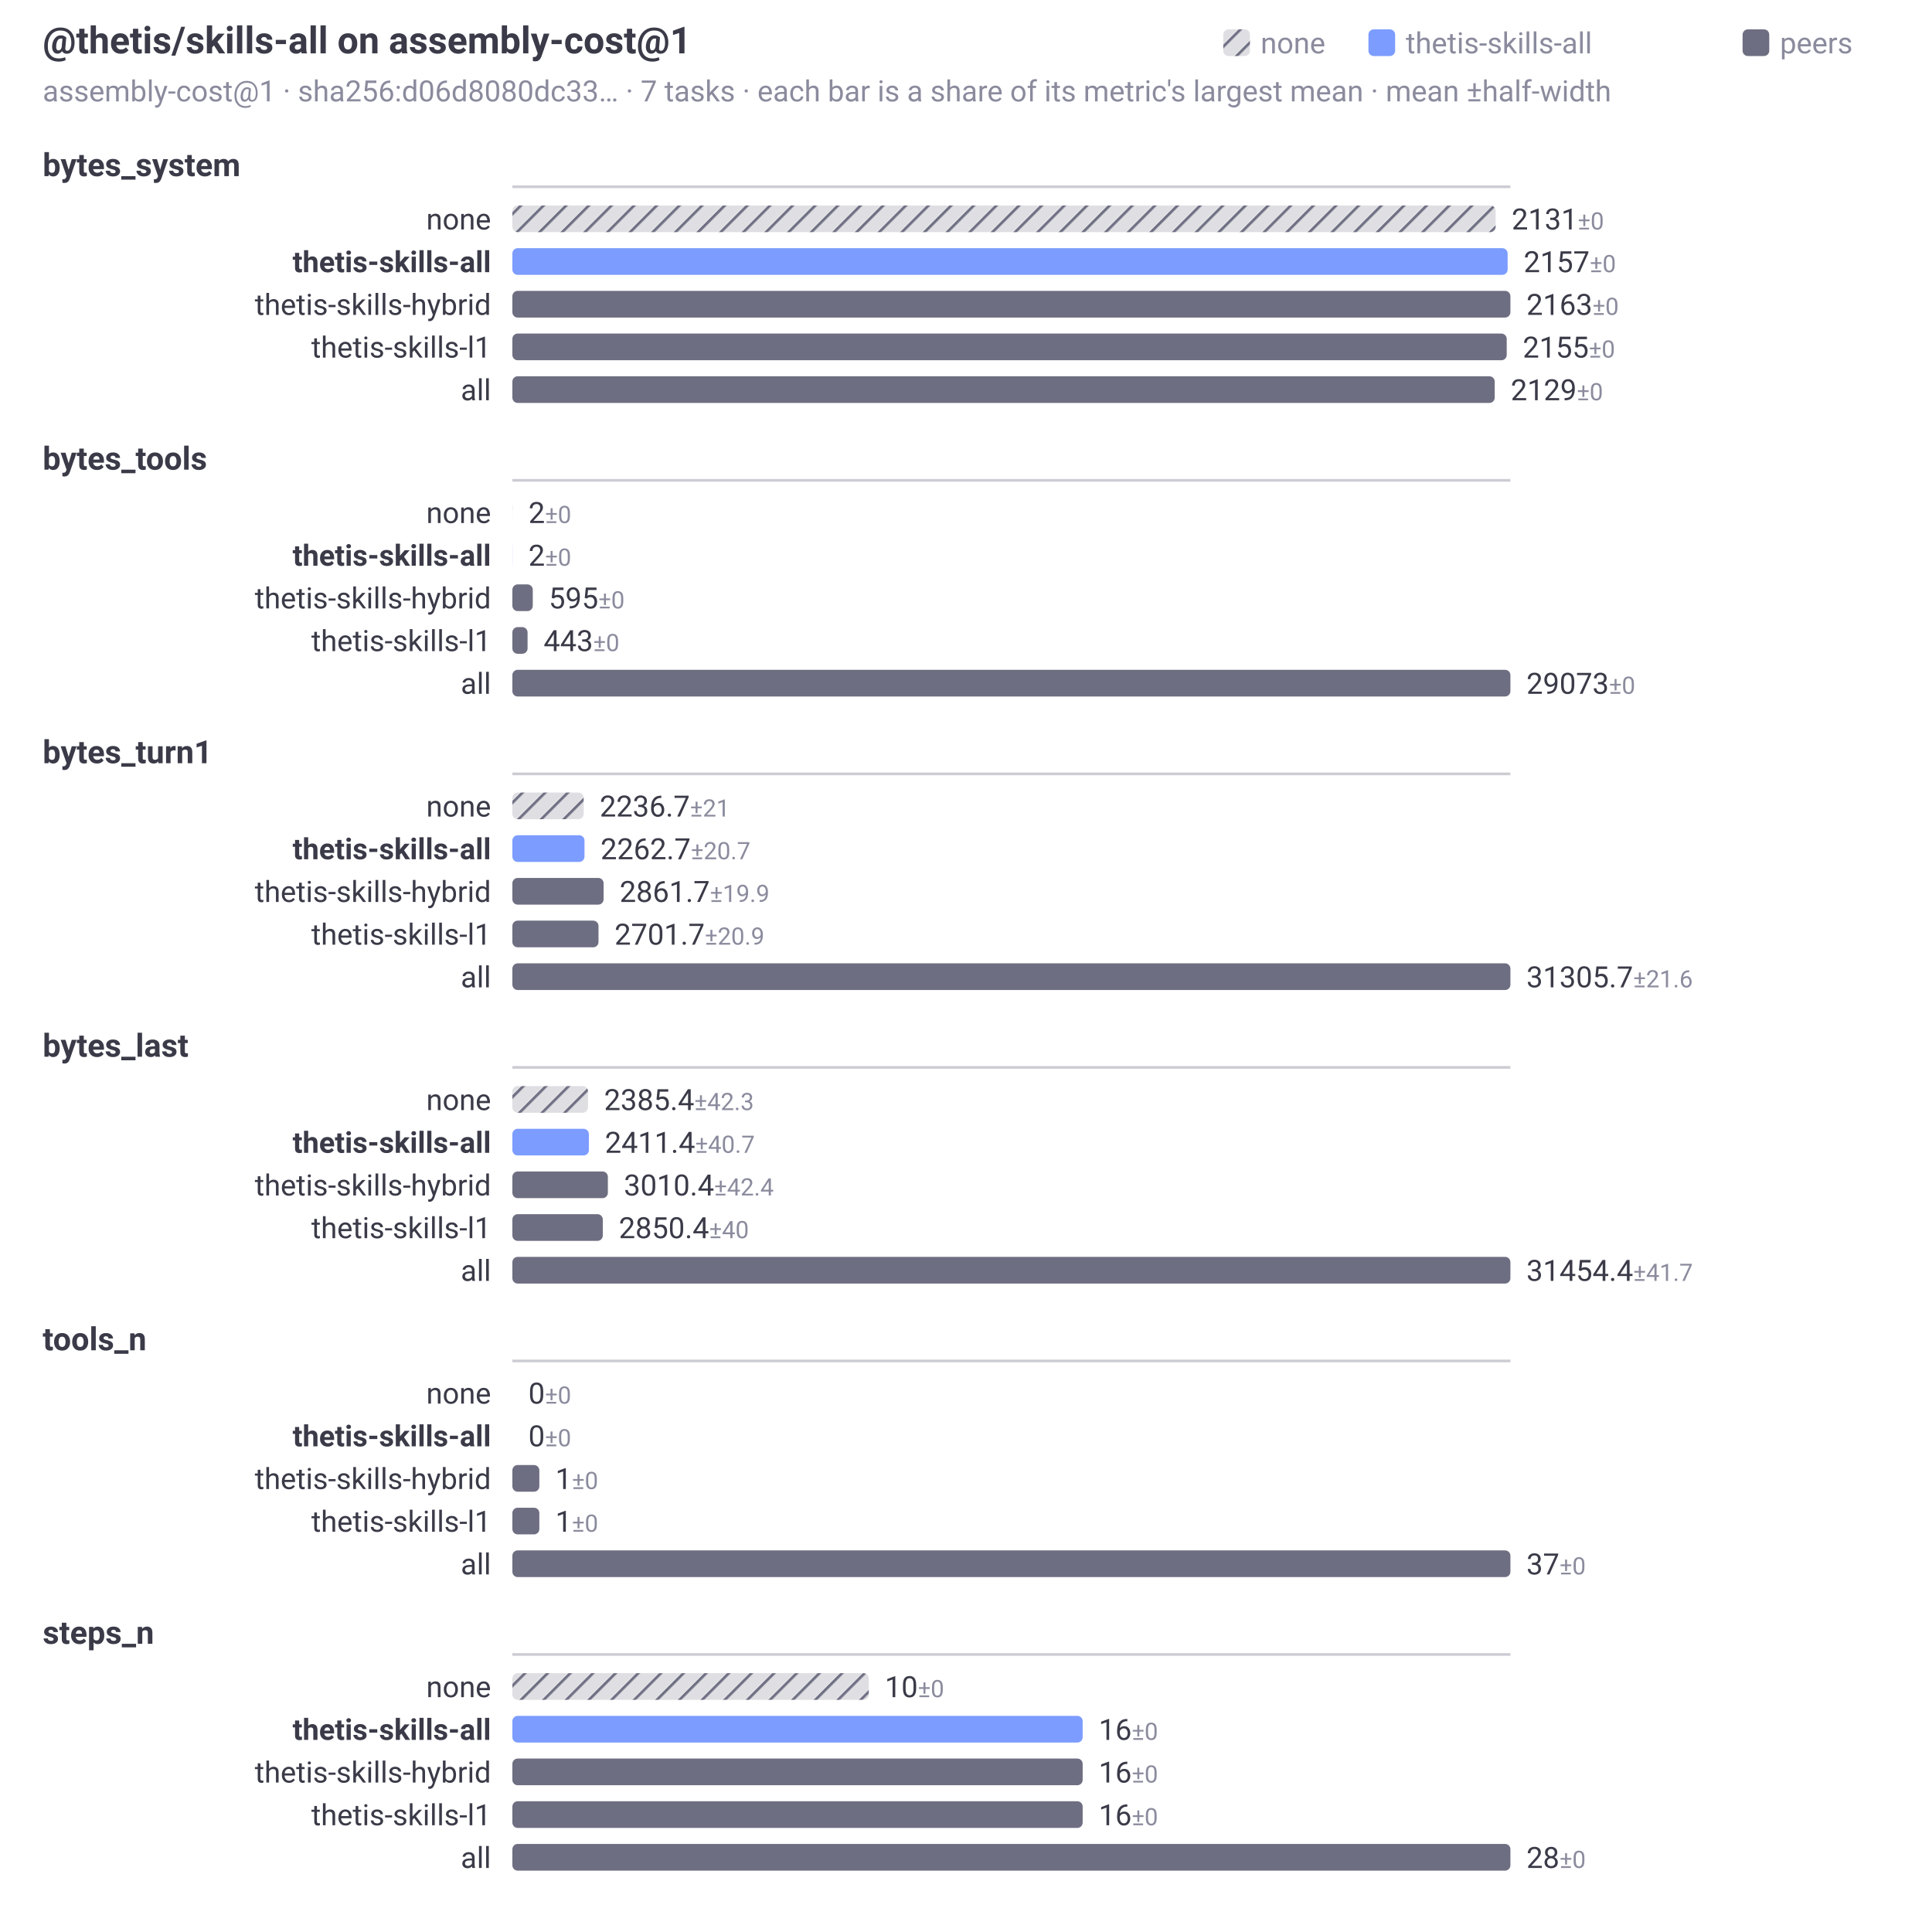
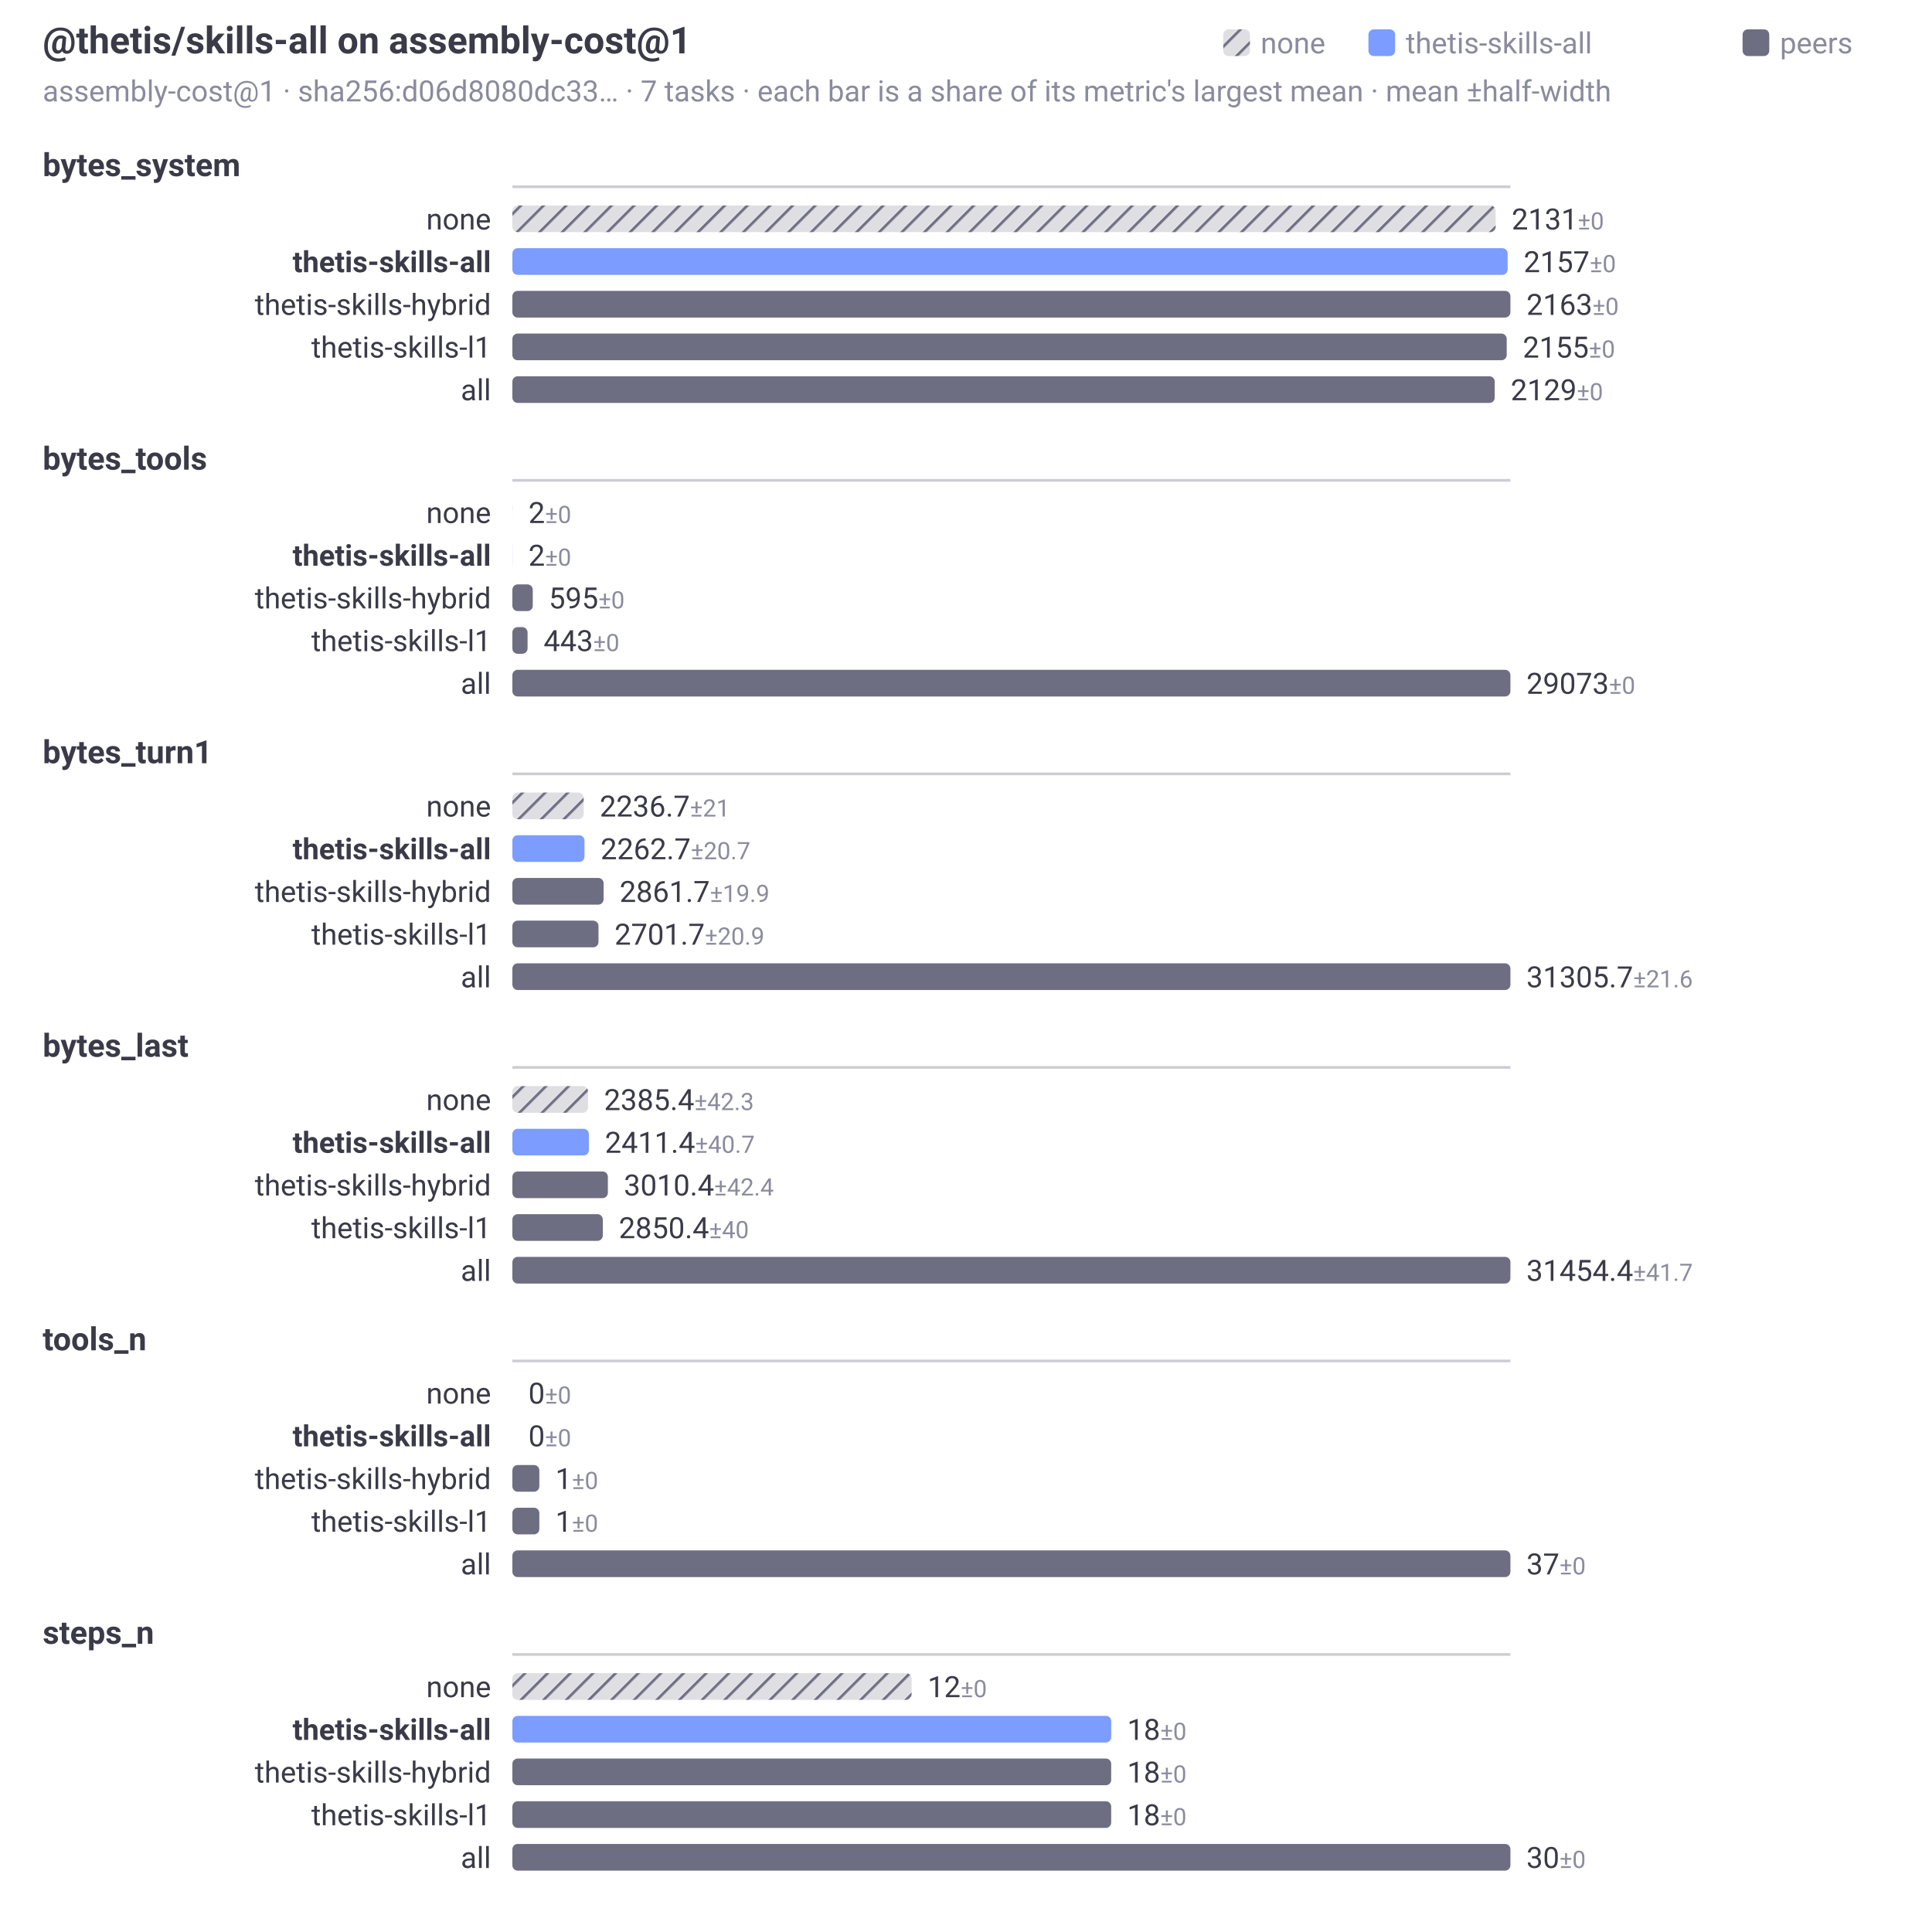
<svg xmlns="http://www.w3.org/2000/svg" width="720" height="724" viewBox="0 0 720 724" role="img" aria-labelledby="t d" font-family="system-ui, -apple-system, Segoe UI, Roboto, sans-serif">
  <style>.t{fill:#3a3a48}.f{fill:#8b8b9e}@media (prefers-color-scheme:dark){.t{fill:#d2d2dc}.f{fill:#9a9aae}}</style>
  <defs>
    <pattern id="hatch" width="6" height="6" patternUnits="userSpaceOnUse" patternTransform="rotate(45)">
      <rect width="6" height="6" fill="#6e6e82" fill-opacity="0.22" />
      <line x1="0" y1="0" x2="0" y2="6" stroke="#6e6e82" stroke-width="2" />
    </pattern>
  </defs>
  <text class="t" x="16" y="20" font-size="14" font-weight="600">@thetis/skills-all on assembly-cost@1</text>
  <text class="f" x="16" y="38" font-size="11">assembly-cost@1 · sha256:d06d8080dc33… · 7 tasks · each bar is a share of its metric's largest mean · mean ±half-width</text>
  <rect x="653" y="11" width="10" height="10" rx="2" fill="#6e6e82" />
  <text class="f" x="667" y="20" font-size="11">peers</text>
  <rect x="512.8" y="11" width="10" height="10" rx="2" fill="#7c9cff" />
  <text class="f" x="526.8" y="20" font-size="11">thetis-skills-all</text>
  <rect x="458.4" y="11" width="10" height="10" rx="2" fill="url(#hatch)" />
  <text class="f" x="472.4" y="20" font-size="11">none</text>
  <text class="t" x="16" y="66" font-size="12" font-weight="600">bytes_system</text>
  <line x1="192" y1="70" x2="566" y2="70" stroke="#6e6e82" stroke-opacity="0.35" stroke-width="1" />
  <text class="t" x="184" y="86" font-size="11" text-anchor="end">none</text>
  <rect x="192" y="77" width="368.47" height="10" rx="2" fill="url(#hatch)" />
  <text class="t" x="566.47" y="86" font-size="11">2131<tspan class="f" font-size="9"> ±0</tspan>
  </text>
  <text class="t" x="184" y="102" font-size="11" text-anchor="end" font-weight="600">thetis-skills-all</text>
  <rect x="192" y="93" width="372.96" height="10" rx="2" fill="#7c9cff" />
  <text class="t" x="570.96" y="102" font-size="11">2157<tspan class="f" font-size="9"> ±0</tspan>
  </text>
  <text class="t" x="184" y="118" font-size="11" text-anchor="end">thetis-skills-hybrid</text>
  <rect x="192" y="109" width="374" height="10" rx="2" fill="#6e6e82" />
  <text class="t" x="572" y="118" font-size="11">2163<tspan class="f" font-size="9"> ±0</tspan>
  </text>
  <text class="t" x="184" y="134" font-size="11" text-anchor="end">thetis-skills-l1</text>
  <rect x="192" y="125" width="372.62" height="10" rx="2" fill="#6e6e82" />
  <text class="t" x="570.62" y="134" font-size="11">2155<tspan class="f" font-size="9"> ±0</tspan>
  </text>
  <text class="t" x="184" y="150" font-size="11" text-anchor="end">all</text>
  <rect x="192" y="141" width="368.12" height="10" rx="2" fill="#6e6e82" />
  <text class="t" x="566.12" y="150" font-size="11">2129<tspan class="f" font-size="9"> ±0</tspan>
  </text>
  <text class="t" x="16" y="176" font-size="12" font-weight="600">bytes_tools</text>
  <line x1="192" y1="180" x2="566" y2="180" stroke="#6e6e82" stroke-opacity="0.35" stroke-width="1" />
  <text class="t" x="184" y="196" font-size="11" text-anchor="end">none</text>
  <rect x="192" y="187" width="0.03" height="10" rx="2" fill="url(#hatch)" />
  <text class="t" x="198.03" y="196" font-size="11">2<tspan class="f" font-size="9"> ±0</tspan>
  </text>
  <text class="t" x="184" y="212" font-size="11" text-anchor="end" font-weight="600">thetis-skills-all</text>
  <rect x="192" y="203" width="0.03" height="10" rx="2" fill="#7c9cff" />
  <text class="t" x="198.03" y="212" font-size="11">2<tspan class="f" font-size="9"> ±0</tspan>
  </text>
  <text class="t" x="184" y="228" font-size="11" text-anchor="end">thetis-skills-hybrid</text>
  <rect x="192" y="219" width="7.65" height="10" rx="2" fill="#6e6e82" />
  <text class="t" x="205.65" y="228" font-size="11">595<tspan class="f" font-size="9"> ±0</tspan>
  </text>
  <text class="t" x="184" y="244" font-size="11" text-anchor="end">thetis-skills-l1</text>
  <rect x="192" y="235" width="5.7" height="10" rx="2" fill="#6e6e82" />
  <text class="t" x="203.7" y="244" font-size="11">443<tspan class="f" font-size="9"> ±0</tspan>
  </text>
  <text class="t" x="184" y="260" font-size="11" text-anchor="end">all</text>
  <rect x="192" y="251" width="374" height="10" rx="2" fill="#6e6e82" />
  <text class="t" x="572" y="260" font-size="11">29073<tspan class="f" font-size="9"> ±0</tspan>
  </text>
  <text class="t" x="16" y="286" font-size="12" font-weight="600">bytes_turn1</text>
  <line x1="192" y1="290" x2="566" y2="290" stroke="#6e6e82" stroke-opacity="0.35" stroke-width="1" />
  <text class="t" x="184" y="306" font-size="11" text-anchor="end">none</text>
  <rect x="192" y="297" width="26.72" height="10" rx="2" fill="url(#hatch)" />
  <text class="t" x="224.72" y="306" font-size="11">2236.7<tspan class="f" font-size="9"> ±21</tspan>
  </text>
  <text class="t" x="184" y="322" font-size="11" text-anchor="end" font-weight="600">thetis-skills-all</text>
  <rect x="192" y="313" width="27.03" height="10" rx="2" fill="#7c9cff" />
  <text class="t" x="225.03" y="322" font-size="11">2262.7<tspan class="f" font-size="9"> ±20.7</tspan>
  </text>
  <text class="t" x="184" y="338" font-size="11" text-anchor="end">thetis-skills-hybrid</text>
  <rect x="192" y="329" width="34.19" height="10" rx="2" fill="#6e6e82" />
  <text class="t" x="232.19" y="338" font-size="11">2861.7<tspan class="f" font-size="9"> ±19.9</tspan>
  </text>
  <text class="t" x="184" y="354" font-size="11" text-anchor="end">thetis-skills-l1</text>
  <rect x="192" y="345" width="32.28" height="10" rx="2" fill="#6e6e82" />
  <text class="t" x="230.28" y="354" font-size="11">2701.7<tspan class="f" font-size="9"> ±20.9</tspan>
  </text>
  <text class="t" x="184" y="370" font-size="11" text-anchor="end">all</text>
  <rect x="192" y="361" width="374" height="10" rx="2" fill="#6e6e82" />
  <text class="t" x="572" y="370" font-size="11">31305.7<tspan class="f" font-size="9"> ±21.6</tspan>
  </text>
  <text class="t" x="16" y="396" font-size="12" font-weight="600">bytes_last</text>
  <line x1="192" y1="400" x2="566" y2="400" stroke="#6e6e82" stroke-opacity="0.35" stroke-width="1" />
  <text class="t" x="184" y="416" font-size="11" text-anchor="end">none</text>
  <rect x="192" y="407" width="28.36" height="10" rx="2" fill="url(#hatch)" />
  <text class="t" x="226.36" y="416" font-size="11">2385.4<tspan class="f" font-size="9"> ±42.3</tspan>
  </text>
  <text class="t" x="184" y="432" font-size="11" text-anchor="end" font-weight="600">thetis-skills-all</text>
  <rect x="192" y="423" width="28.67" height="10" rx="2" fill="#7c9cff" />
  <text class="t" x="226.67" y="432" font-size="11">2411.4<tspan class="f" font-size="9"> ±40.7</tspan>
  </text>
  <text class="t" x="184" y="448" font-size="11" text-anchor="end">thetis-skills-hybrid</text>
  <rect x="192" y="439" width="35.79" height="10" rx="2" fill="#6e6e82" />
  <text class="t" x="233.79" y="448" font-size="11">3010.4<tspan class="f" font-size="9"> ±42.4</tspan>
  </text>
  <text class="t" x="184" y="464" font-size="11" text-anchor="end">thetis-skills-l1</text>
  <rect x="192" y="455" width="33.89" height="10" rx="2" fill="#6e6e82" />
  <text class="t" x="231.89" y="464" font-size="11">2850.4<tspan class="f" font-size="9"> ±40</tspan>
  </text>
  <text class="t" x="184" y="480" font-size="11" text-anchor="end">all</text>
  <rect x="192" y="471" width="374" height="10" rx="2" fill="#6e6e82" />
  <text class="t" x="572" y="480" font-size="11">31454.4<tspan class="f" font-size="9"> ±41.7</tspan>
  </text>
  <text class="t" x="16" y="506" font-size="12" font-weight="600">tools_n</text>
  <line x1="192" y1="510" x2="566" y2="510" stroke="#6e6e82" stroke-opacity="0.35" stroke-width="1" />
  <text class="t" x="184" y="526" font-size="11" text-anchor="end">none</text>
  <rect x="192" y="517" width="0" height="10" rx="2" fill="url(#hatch)" />
  <text class="t" x="198" y="526" font-size="11">0<tspan class="f" font-size="9"> ±0</tspan>
  </text>
  <text class="t" x="184" y="542" font-size="11" text-anchor="end" font-weight="600">thetis-skills-all</text>
  <rect x="192" y="533" width="0" height="10" rx="2" fill="#7c9cff" />
  <text class="t" x="198" y="542" font-size="11">0<tspan class="f" font-size="9"> ±0</tspan>
  </text>
  <text class="t" x="184" y="558" font-size="11" text-anchor="end">thetis-skills-hybrid</text>
  <rect x="192" y="549" width="10.11" height="10" rx="2" fill="#6e6e82" />
  <text class="t" x="208.11" y="558" font-size="11">1<tspan class="f" font-size="9"> ±0</tspan>
  </text>
  <text class="t" x="184" y="574" font-size="11" text-anchor="end">thetis-skills-l1</text>
  <rect x="192" y="565" width="10.11" height="10" rx="2" fill="#6e6e82" />
  <text class="t" x="208.11" y="574" font-size="11">1<tspan class="f" font-size="9"> ±0</tspan>
  </text>
  <text class="t" x="184" y="590" font-size="11" text-anchor="end">all</text>
  <rect x="192" y="581" width="374" height="10" rx="2" fill="#6e6e82" />
  <text class="t" x="572" y="590" font-size="11">37<tspan class="f" font-size="9"> ±0</tspan>
  </text>
  <text class="t" x="16" y="616" font-size="12" font-weight="600">steps_n</text>
  <line x1="192" y1="620" x2="566" y2="620" stroke="#6e6e82" stroke-opacity="0.35" stroke-width="1" />
  <text class="t" x="184" y="636" font-size="11" text-anchor="end">none</text>
-   <rect x="192" y="627" width="133.57" height="10" rx="2" fill="url(#hatch)" />
-   <text class="t" x="331.57" y="636" font-size="11">10<tspan class="f" font-size="9"> ±0</tspan>
+   <rect x="192" y="627" width="149.6" height="10" rx="2" fill="url(#hatch)" />
+   <text class="t" x="347.6" y="636" font-size="11">12<tspan class="f" font-size="9"> ±0</tspan>
  </text>
  <text class="t" x="184" y="652" font-size="11" text-anchor="end" font-weight="600">thetis-skills-all</text>
-   <rect x="192" y="643" width="213.71" height="10" rx="2" fill="#7c9cff" />
-   <text class="t" x="411.71" y="652" font-size="11">16<tspan class="f" font-size="9"> ±0</tspan>
+   <rect x="192" y="643" width="224.4" height="10" rx="2" fill="#7c9cff" />
+   <text class="t" x="422.4" y="652" font-size="11">18<tspan class="f" font-size="9"> ±0</tspan>
  </text>
  <text class="t" x="184" y="668" font-size="11" text-anchor="end">thetis-skills-hybrid</text>
-   <rect x="192" y="659" width="213.71" height="10" rx="2" fill="#6e6e82" />
-   <text class="t" x="411.71" y="668" font-size="11">16<tspan class="f" font-size="9"> ±0</tspan>
+   <rect x="192" y="659" width="224.4" height="10" rx="2" fill="#6e6e82" />
+   <text class="t" x="422.4" y="668" font-size="11">18<tspan class="f" font-size="9"> ±0</tspan>
  </text>
  <text class="t" x="184" y="684" font-size="11" text-anchor="end">thetis-skills-l1</text>
-   <rect x="192" y="675" width="213.71" height="10" rx="2" fill="#6e6e82" />
-   <text class="t" x="411.71" y="684" font-size="11">16<tspan class="f" font-size="9"> ±0</tspan>
+   <rect x="192" y="675" width="224.4" height="10" rx="2" fill="#6e6e82" />
+   <text class="t" x="422.4" y="684" font-size="11">18<tspan class="f" font-size="9"> ±0</tspan>
  </text>
  <text class="t" x="184" y="700" font-size="11" text-anchor="end">all</text>
  <rect x="192" y="691" width="374" height="10" rx="2" fill="#6e6e82" />
-   <text class="t" x="572" y="700" font-size="11">28<tspan class="f" font-size="9"> ±0</tspan>
+   <text class="t" x="572" y="700" font-size="11">30<tspan class="f" font-size="9"> ±0</tspan>
  </text>
</svg>
